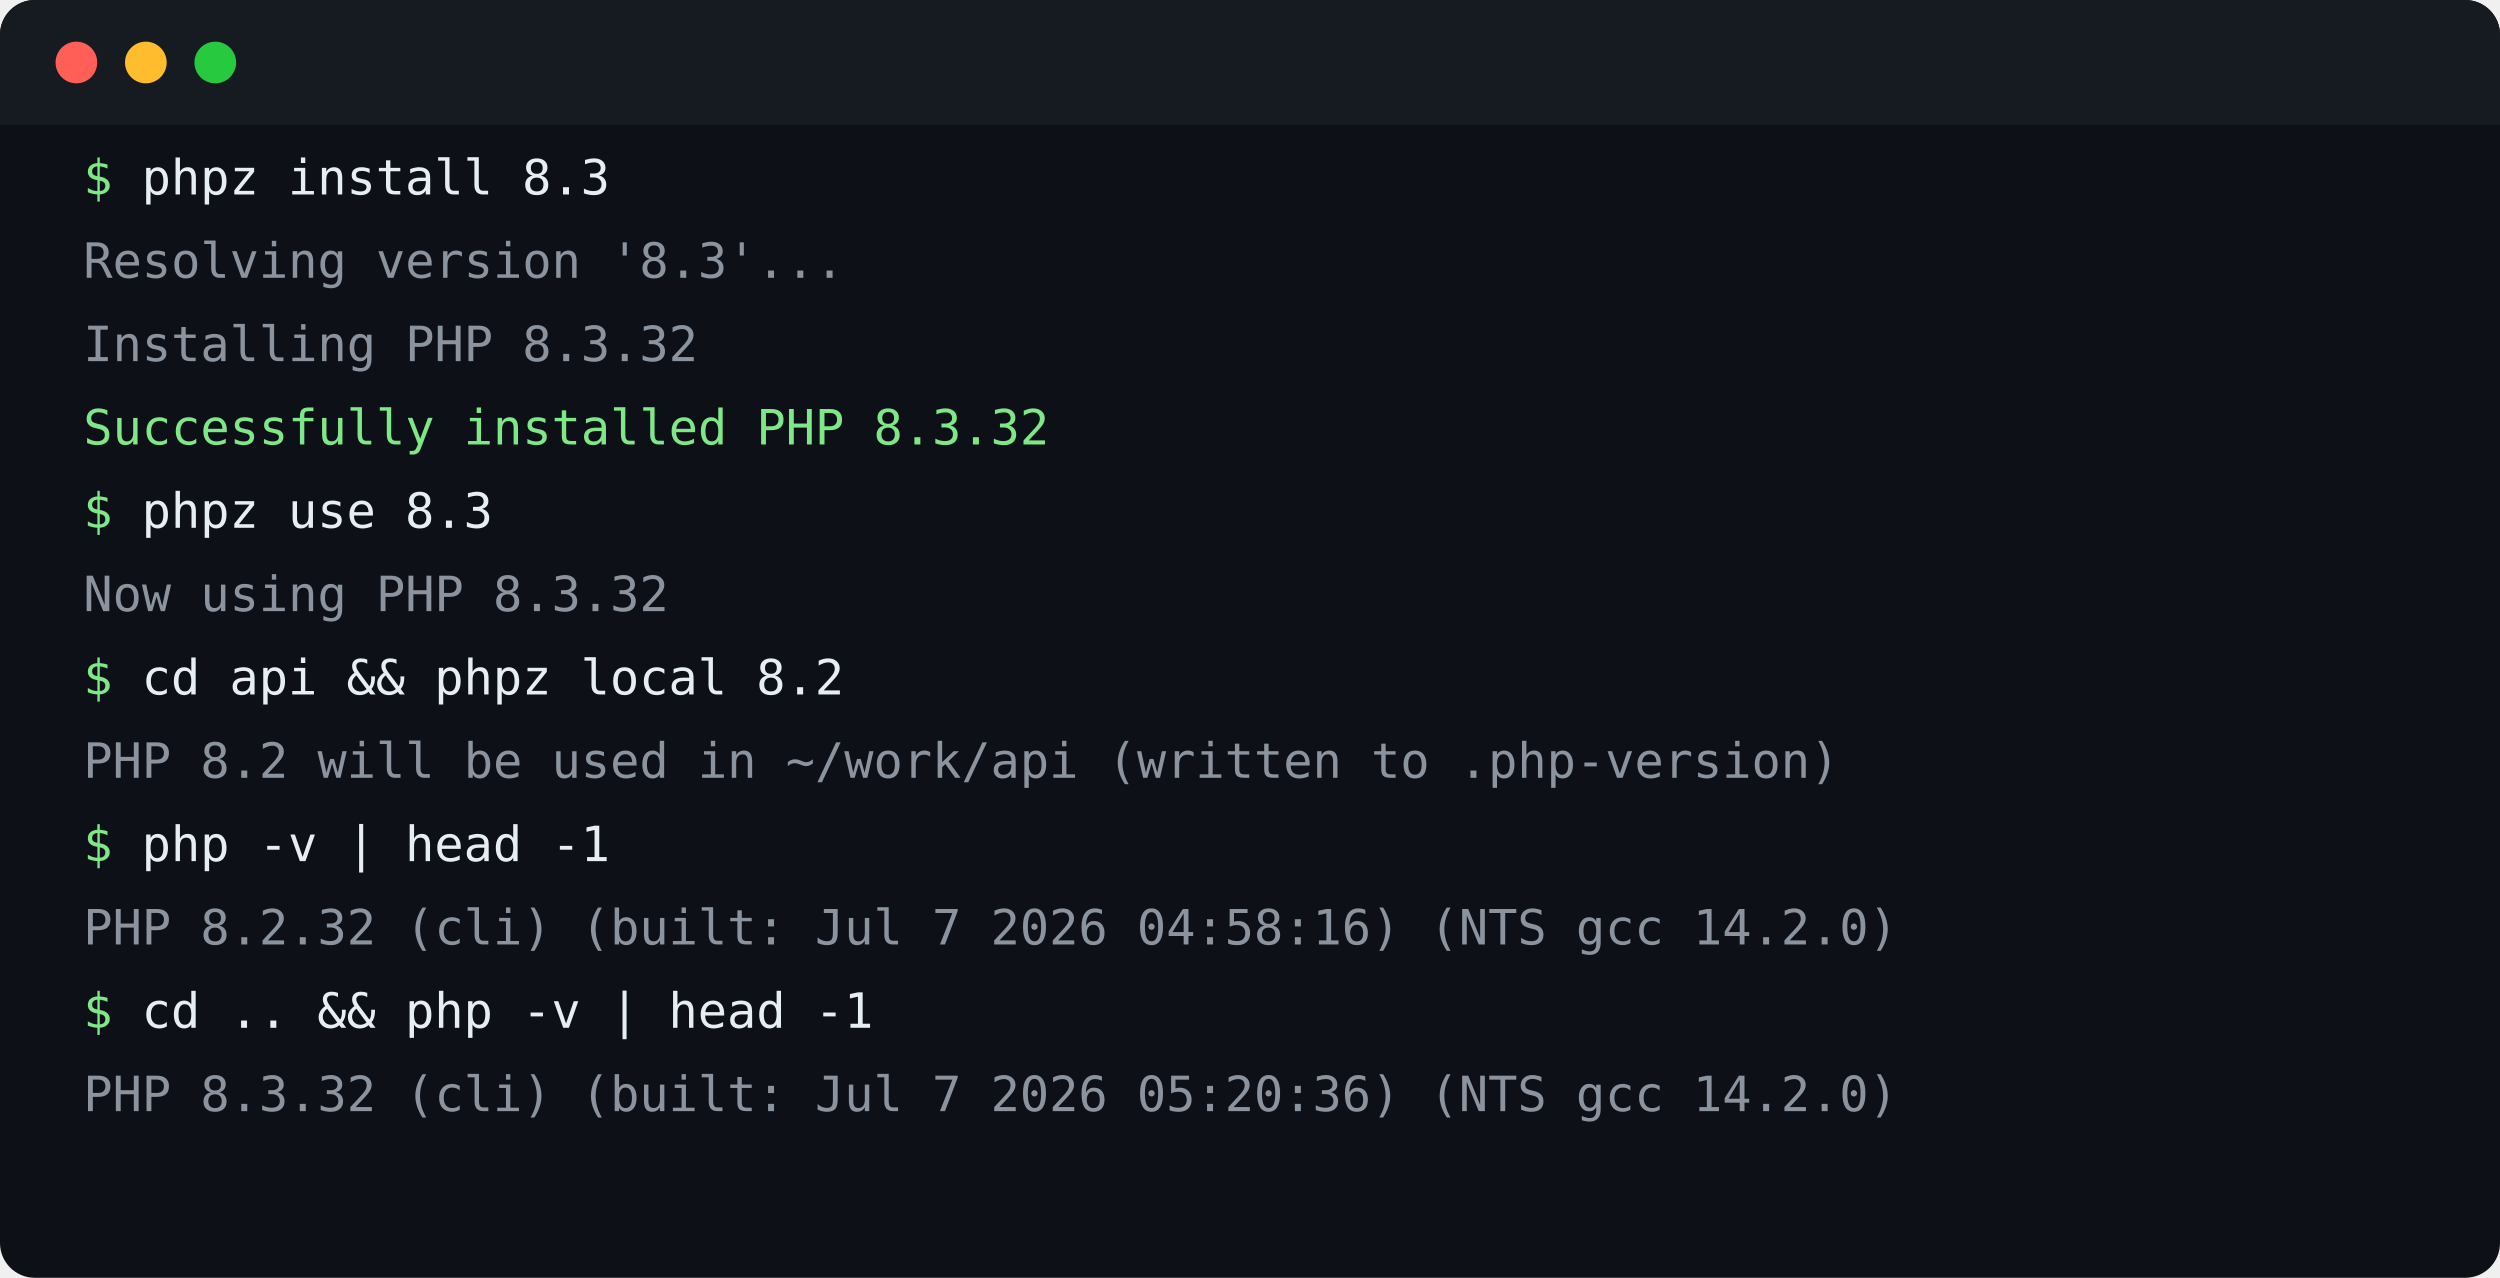
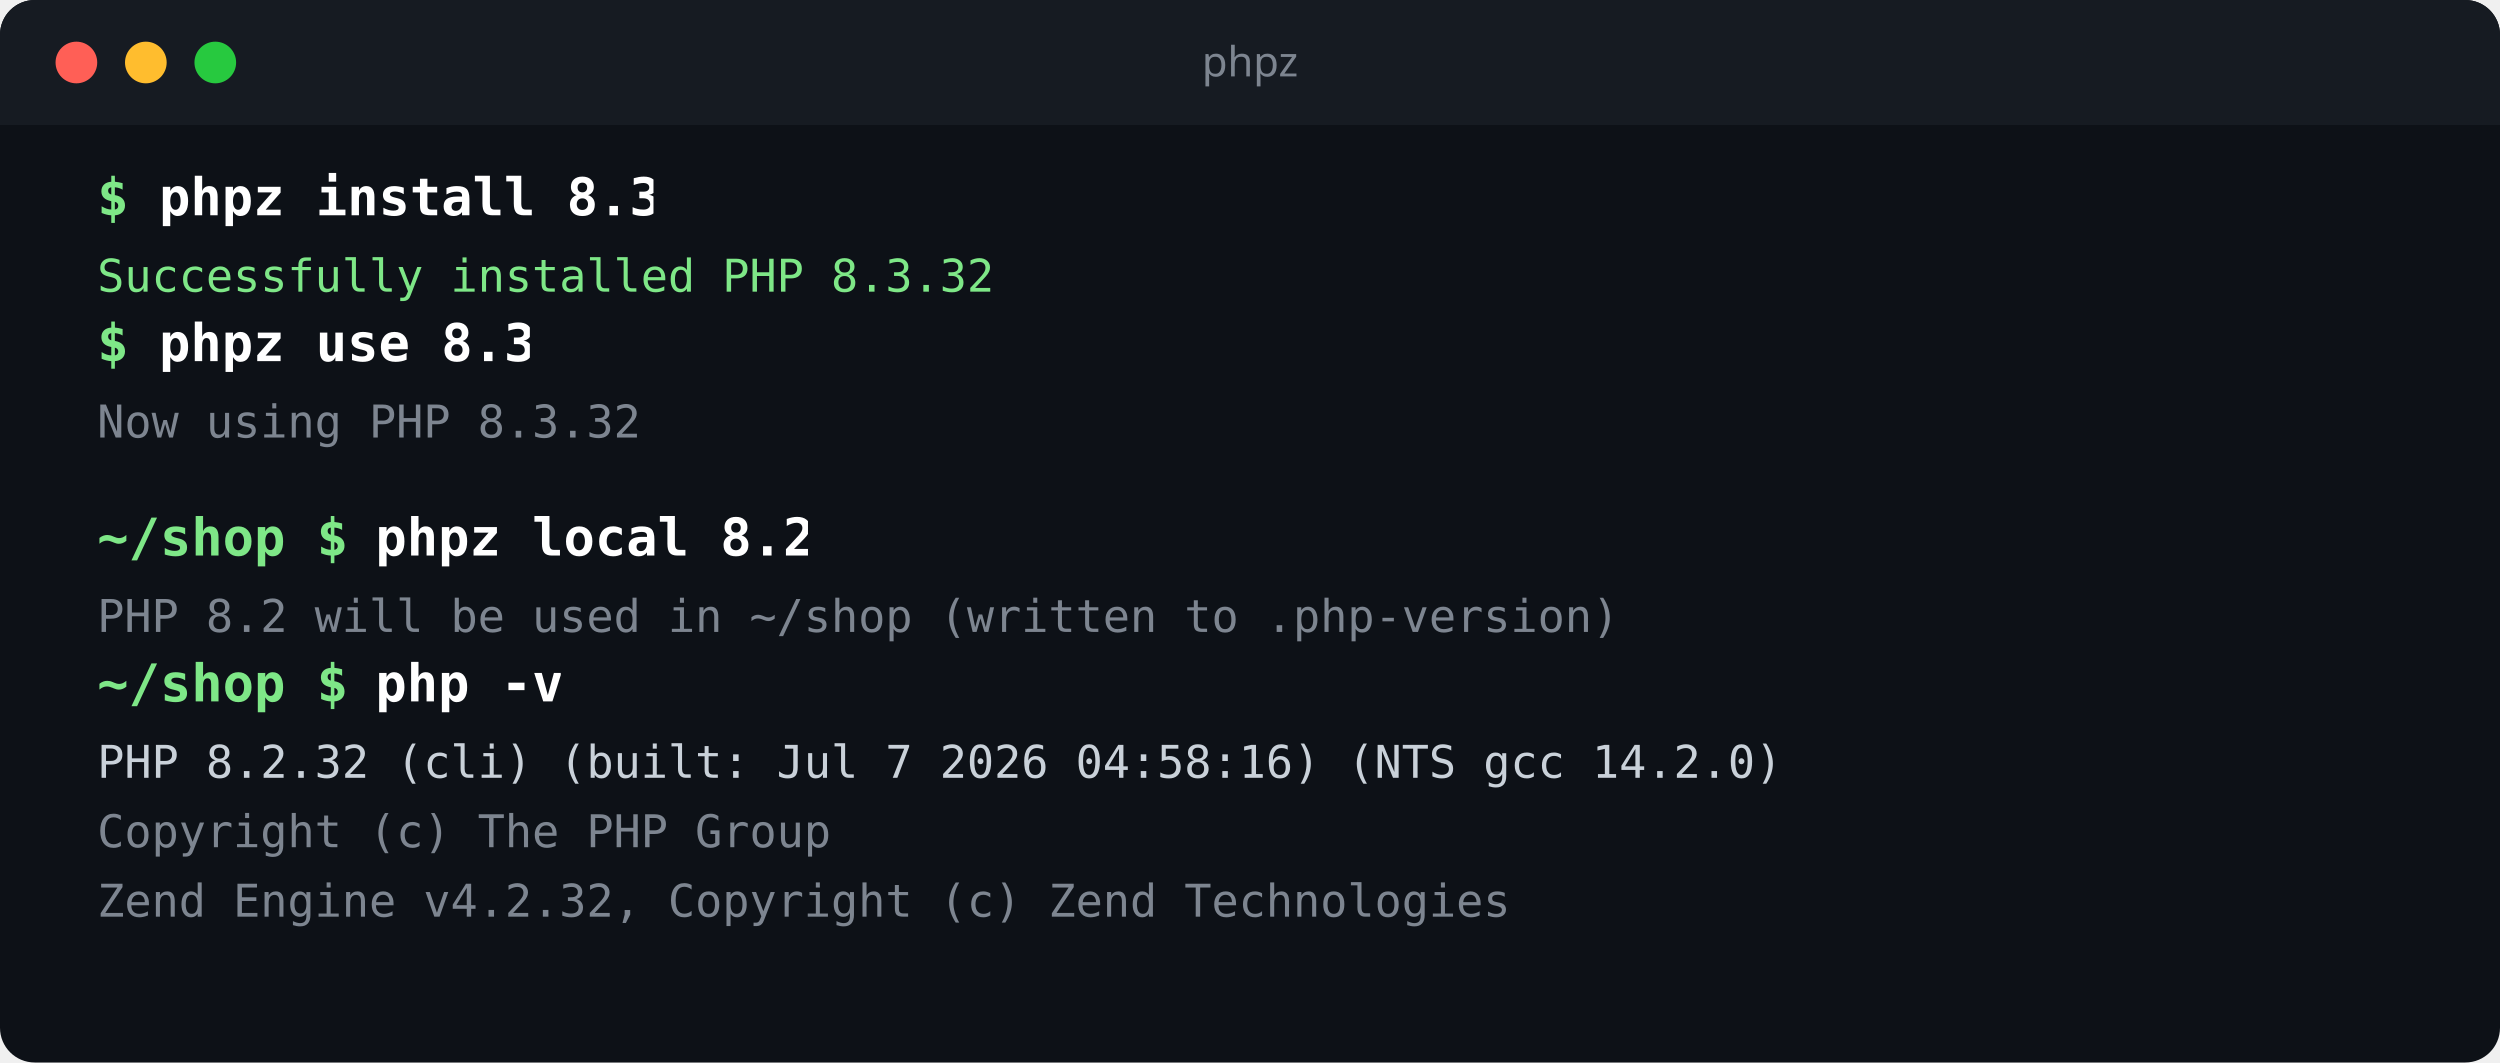
- <svg xmlns="http://www.w3.org/2000/svg" width="720" height="368" viewBox="0 0 720 368" role="img" aria-label="phpz installing PHP 8.3 and using PHP 8.2 inside one project folder">
+ <svg xmlns="http://www.w3.org/2000/svg" width="720" height="306" viewBox="0 0 720 306" role="img" aria-label="phpz installing PHP 8.3, then using PHP 8.2 inside one project folder">
  <style>
- text{font-family:ui-monospace,SFMono-Regular,Menlo,Consolas,"DejaVu Sans Mono",monospace;font-size:14px;white-space:pre}
- .p{fill:#7ee787} .cmd{fill:#e6edf3} .out{fill:#8b949e} .ok{fill:#7ee787}
- @keyframes t0{0%,4.639%{width:0}10.205%,98%{width:134.4px}100%{width:0}}
- #c0{animation:t0 12.94s steps(1,end) infinite}
- @keyframes o1{0%,12.524%{opacity:0}12.534%,98%{opacity:1}100%{opacity:0}}
- #o1{animation:o1 12.94s steps(1,end) infinite}
- @keyframes o2{0%,14.457%{opacity:0}14.467%,98%{opacity:1}100%{opacity:0}}
- #o2{animation:o2 12.94s steps(1,end) infinite}
- @keyframes o3{0%,16.390%{opacity:0}16.400%,98%{opacity:1}100%{opacity:0}}
- #o3{animation:o3 12.94s steps(1,end) infinite}
- @keyframes t4{0%,22.188%{width:0}26.363%,98%{width:100.8px}100%{width:0}}
- #c4{animation:t4 12.94s steps(1,end) infinite}
- @keyframes o5{0%,28.682%{opacity:0}28.692%,98%{opacity:1}100%{opacity:0}}
- #o5{animation:o5 12.94s steps(1,end) infinite}
- @keyframes t6{0%,34.480%{width:0}42.830%,98%{width:201.6px}100%{width:0}}
- #c6{animation:t6 12.94s steps(1,end) infinite}
- @keyframes o7{0%,45.149%{opacity:0}45.159%,98%{opacity:1}100%{opacity:0}}
- #o7{animation:o7 12.94s steps(1,end) infinite}
- @keyframes t8{0%,50.947%{width:0}56.513%,98%{width:134.4px}100%{width:0}}
- #c8{animation:t8 12.94s steps(1,end) infinite}
- @keyframes o9{0%,58.833%{opacity:0}58.843%,98%{opacity:1}100%{opacity:0}}
- #o9{animation:o9 12.94s steps(1,end) infinite}
- @keyframes t10{0%,64.631%{width:0}73.328%,98%{width:210.0px}100%{width:0}}
- #c10{animation:t10 12.94s steps(1,end) infinite}
- @keyframes o11{0%,75.647%{opacity:0}75.657%,98%{opacity:1}100%{opacity:0}}
- #o11{animation:o11 12.94s steps(1,end) infinite}
+ text{font-family:ui-monospace,SFMono-Regular,Menlo,Consolas,"DejaVu Sans Mono",monospace;white-space:pre}
+ .p{fill:#7ee787;font-size:15px;font-weight:700} .cmd{fill:#ffffff;font-size:15px;font-weight:700}
+ .out{fill:#7d8590;font-size:13px} .main{fill:#c9d1d9;font-size:13px} .ok{fill:#7ee787;font-size:13px}
+ .title{fill:#7d8590;font-size:12px;font-family:ui-sans-serif,system-ui,sans-serif}
+ @keyframes t0{0%,6.427%{width:0}12.596%,97%{width:142.4px}100%{width:0}}#c0{animation:t0 7.78s steps(1,end) infinite}
+ @keyframes p0{0%,6.427%{opacity:0}6.437%,97%{opacity:1}100%{opacity:0}}#q0{animation:p0 7.78s steps(1,end) infinite}
+ @keyframes o1{0%,15.167%{opacity:0}15.177%,97%{opacity:1}100%{opacity:0}}#o1{animation:o1 7.78s steps(1,end) infinite}
+ @keyframes t2{0%,21.465%{width:0}26.093%,97%{width:106.8px}100%{width:0}}#c2{animation:t2 7.78s steps(1,end) infinite}
+ @keyframes p2{0%,21.465%{opacity:0}21.475%,97%{opacity:1}100%{opacity:0}}#q2{animation:p2 7.78s steps(1,end) infinite}
+ @keyframes o3{0%,28.663%{opacity:0}28.673%,97%{opacity:1}100%{opacity:0}}#o3{animation:o3 7.78s steps(1,end) infinite}
+ @keyframes t4{0%,37.532%{width:0}42.931%,97%{width:124.6px}100%{width:0}}#c4{animation:t4 7.78s steps(1,end) infinite}
+ @keyframes p4{0%,37.532%{opacity:0}37.542%,97%{opacity:1}100%{opacity:0}}#q4{animation:p4 7.78s steps(1,end) infinite}
+ @keyframes o5{0%,45.501%{opacity:0}45.511%,97%{opacity:1}100%{opacity:0}}#o5{animation:o5 7.78s steps(1,end) infinite}
+ @keyframes t6{0%,51.799%{width:0}54.113%,97%{width:53.4px}100%{width:0}}#c6{animation:t6 7.78s steps(1,end) infinite}
+ @keyframes p6{0%,51.799%{opacity:0}51.809%,97%{opacity:1}100%{opacity:0}}#q6{animation:p6 7.78s steps(1,end) infinite}
+ @keyframes o7{0%,56.684%{opacity:0}56.694%,97%{opacity:1}100%{opacity:0}}#o7{animation:o7 7.78s steps(1,end) infinite}
+ @keyframes o8{0%,57.198%{opacity:0}57.208%,97%{opacity:1}100%{opacity:0}}#o8{animation:o8 7.78s steps(1,end) infinite}
+ @keyframes o9{0%,57.712%{opacity:0}57.722%,97%{opacity:1}100%{opacity:0}}#o9{animation:o9 7.78s steps(1,end) infinite}
</style>
-   <rect width="720" height="368" rx="10" fill="#0d1117" />
+   <rect width="720" height="306" rx="10" fill="#0d1117" />
  <rect width="720" height="36" rx="10" fill="#161b22" />
  <rect y="26" width="720" height="10" fill="#161b22" />
  <circle cx="22" cy="18" r="6" fill="#ff5f56" />
  <circle cx="42" cy="18" r="6" fill="#ffbd2e" />
  <circle cx="62" cy="18" r="6" fill="#27c93f" />
+   <text x="360.0" y="22" text-anchor="middle" class="title">phpz</text>
  <clipPath id="k0">
-     <rect id="c0" x="40.8" y="40" width="134.4" height="22" />
+     <rect id="c0" x="45.8" y="46" width="142.4" height="22" />
  </clipPath>
-   <text x="24" y="56" class="p">$</text>
-   <text x="40.8" y="56" class="cmd" clip-path="url(#k0)">phpz install 8.3</text>
-   <text id="o1" x="24" y="80" class="out">Resolving version '8.3'...</text>
-   <text id="o2" x="24" y="104" class="out">Installing PHP 8.3.32</text>
-   <text id="o3" x="24" y="128" class="ok">Successfully installed PHP 8.3.32</text>
+   <text id="q0" x="28" y="62" class="p">$</text>
+   <text x="45.8" y="62" class="cmd" clip-path="url(#k0)">phpz install 8.3</text>
+   <text id="o1" x="28" y="84" class="ok">Successfully installed PHP 8.3.32</text>
+   <clipPath id="k2">
+     <rect id="c2" x="45.8" y="88" width="106.8" height="22" />
+   </clipPath>
+   <text id="q2" x="28" y="104" class="p">$</text>
+   <text x="45.8" y="104" class="cmd" clip-path="url(#k2)">phpz use 8.3</text>
+   <text id="o3" x="28" y="126" class="out">Now using PHP 8.3.32</text>
  <clipPath id="k4">
-     <rect id="c4" x="40.8" y="136" width="100.8" height="22" />
+     <rect id="c4" x="108.1" y="144" width="124.6" height="22" />
  </clipPath>
-   <text x="24" y="152" class="p">$</text>
-   <text x="40.8" y="152" class="cmd" clip-path="url(#k4)">phpz use 8.3</text>
-   <text id="o5" x="24" y="176" class="out">Now using PHP 8.3.32</text>
+   <text id="q4" x="28" y="160" class="p">~/shop $</text>
+   <text x="108.1" y="160" class="cmd" clip-path="url(#k4)">phpz local 8.2</text>
+   <text id="o5" x="28" y="182" class="out">PHP 8.2 will be used in ~/shop (written to .php-version)</text>
  <clipPath id="k6">
-     <rect id="c6" x="40.8" y="184" width="201.6" height="22" />
+     <rect id="c6" x="108.1" y="186" width="53.4" height="22" />
  </clipPath>
-   <text x="24" y="200" class="p">$</text>
-   <text x="40.8" y="200" class="cmd" clip-path="url(#k6)">cd api &amp;&amp; phpz local 8.2</text>
-   <text id="o7" x="24" y="224" class="out">PHP 8.2 will be used in ~/work/api (written to .php-version)</text>
-   <clipPath id="k8">
-     <rect id="c8" x="40.8" y="232" width="134.4" height="22" />
-   </clipPath>
-   <text x="24" y="248" class="p">$</text>
-   <text x="40.8" y="248" class="cmd" clip-path="url(#k8)">php -v | head -1</text>
-   <text id="o9" x="24" y="272" class="out">PHP 8.2.32 (cli) (built: Jul  7 2026 04:58:16) (NTS gcc 14.2.0)</text>
-   <clipPath id="k10">
-     <rect id="c10" x="40.8" y="280" width="210.0" height="22" />
-   </clipPath>
-   <text x="24" y="296" class="p">$</text>
-   <text x="40.8" y="296" class="cmd" clip-path="url(#k10)">cd .. &amp;&amp; php -v | head -1</text>
-   <text id="o11" x="24" y="320" class="out">PHP 8.3.32 (cli) (built: Jul  7 2026 05:20:36) (NTS gcc 14.2.0)</text>
+   <text id="q6" x="28" y="202" class="p">~/shop $</text>
+   <text x="108.1" y="202" class="cmd" clip-path="url(#k6)">php -v</text>
+   <text id="o7" x="28" y="224" class="main">PHP 8.2.32 (cli) (built: Jul  7 2026 04:58:16) (NTS gcc 14.2.0)</text>
+   <text id="o8" x="28" y="244" class="out">Copyright (c) The PHP Group</text>
+   <text id="o9" x="28" y="264" class="out">Zend Engine v4.2.32, Copyright (c) Zend Technologies</text>
</svg>
